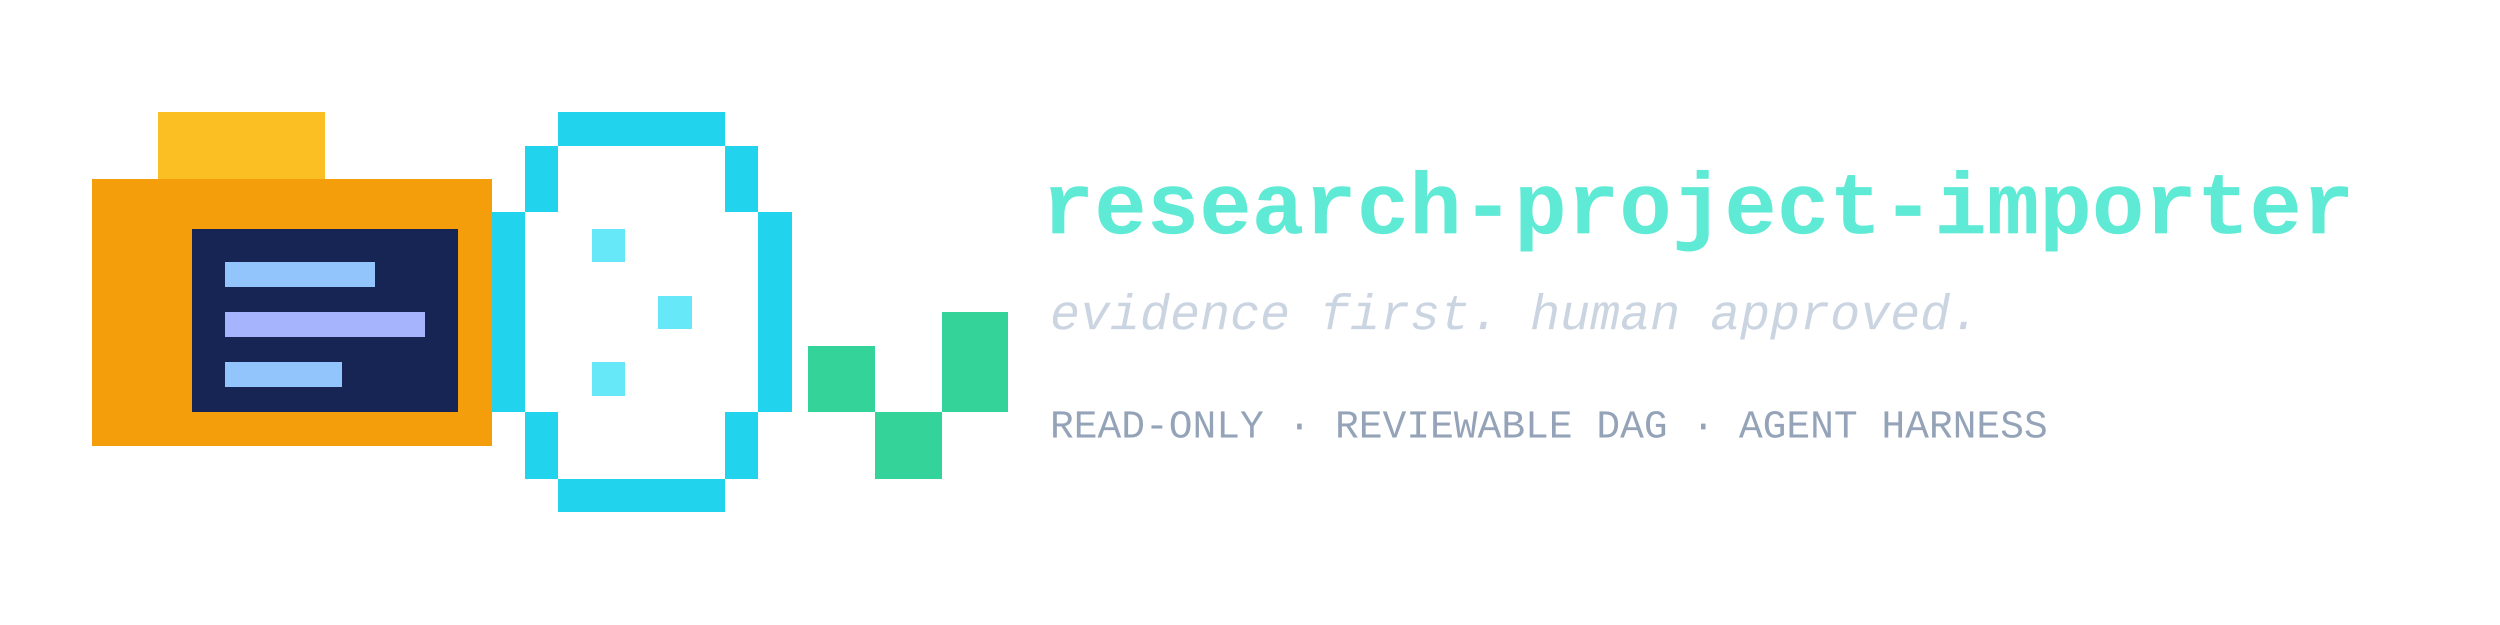
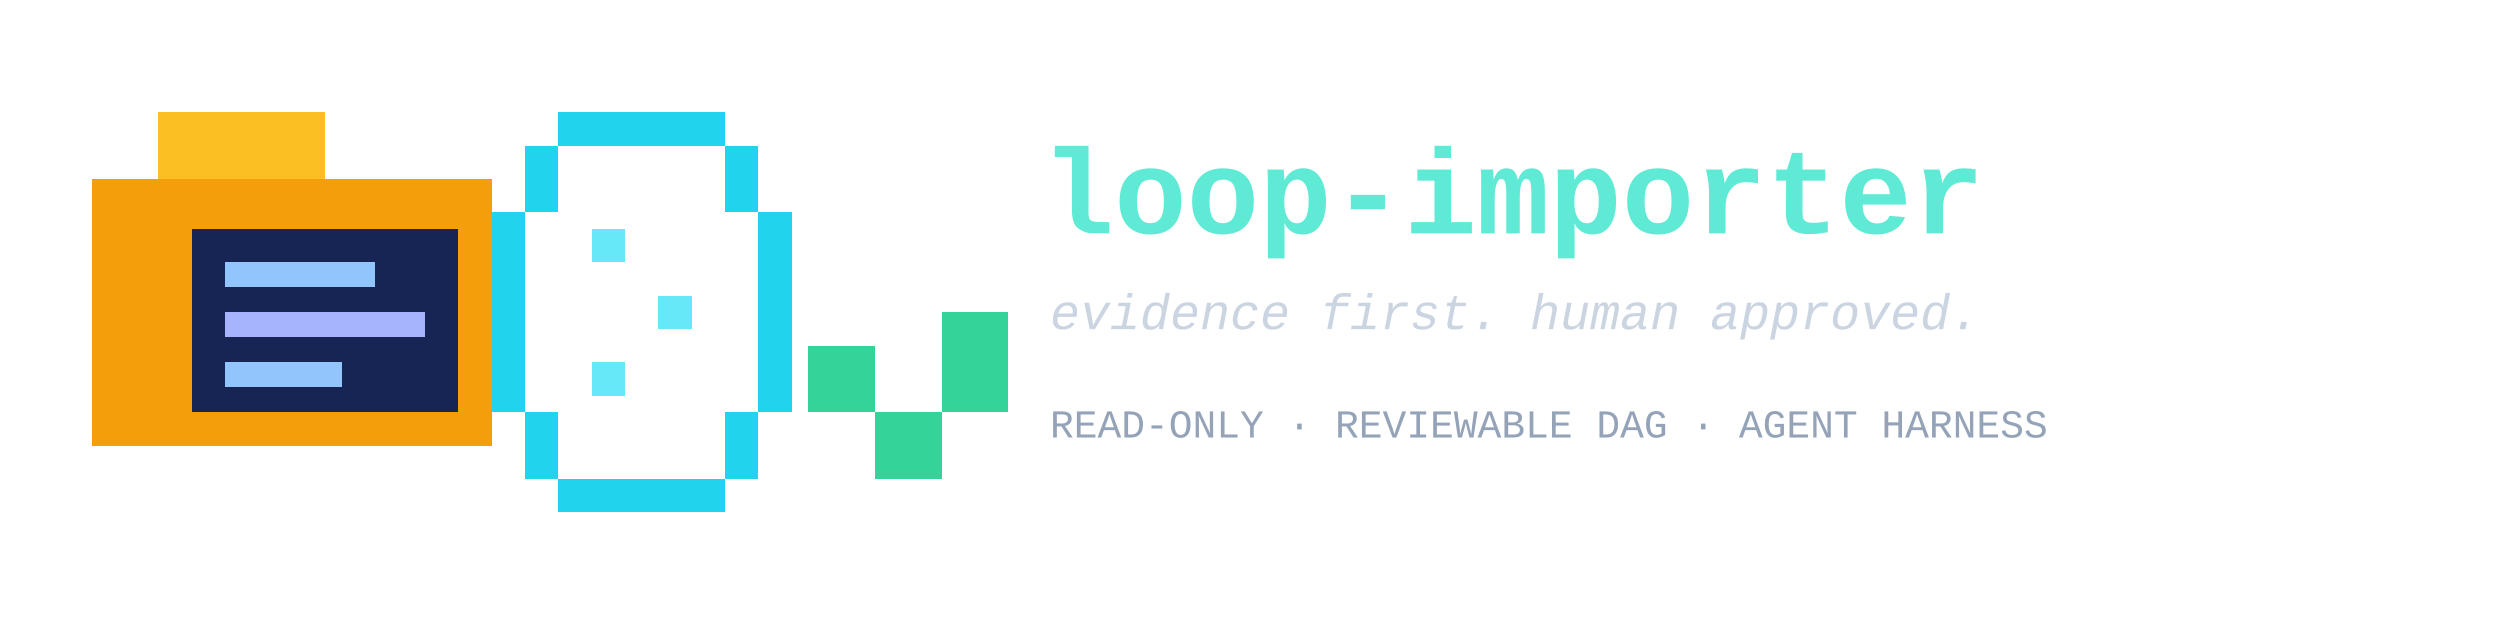
<svg xmlns="http://www.w3.org/2000/svg" width="1200" height="300" viewBox="0 0 1200 300" role="img" aria-labelledby="title desc" shape-rendering="crispEdges">
  <g transform="translate(44 38)">
    <rect x="0" y="48" width="32" height="128" fill="#f59e0b" />
    <rect x="32" y="16" width="80" height="32" fill="#fbbf24" />
    <rect x="32" y="48" width="160" height="128" fill="#f59e0b" />
    <rect x="48" y="72" width="128" height="88" fill="#172554" />
    <rect x="64" y="88" width="72" height="12" fill="#93c5fd" />
    <rect x="64" y="112" width="96" height="12" fill="#a5b4fc" />
    <rect x="64" y="136" width="56" height="12" fill="#93c5fd" />
    <rect x="208" y="32" width="16" height="32" fill="#22d3ee" />
    <rect x="224" y="16" width="80" height="16" fill="#22d3ee" />
    <rect x="304" y="32" width="16" height="32" fill="#22d3ee" />
    <rect x="320" y="64" width="16" height="96" fill="#22d3ee" />
    <rect x="304" y="160" width="16" height="32" fill="#22d3ee" />
    <rect x="224" y="192" width="80" height="16" fill="#22d3ee" />
    <rect x="208" y="160" width="16" height="32" fill="#22d3ee" />
    <rect x="192" y="64" width="16" height="96" fill="#22d3ee" />
    <rect x="240" y="72" width="16" height="16" fill="#67e8f9" />
    <rect x="272" y="104" width="16" height="16" fill="#67e8f9" />
    <rect x="240" y="136" width="16" height="16" fill="#67e8f9" />
    <rect x="344" y="128" width="32" height="32" fill="#34d399" />
    <rect x="376" y="160" width="32" height="32" fill="#34d399" />
    <rect x="408" y="112" width="32" height="48" fill="#34d399" />
  </g>
  <g font-family="ui-monospace,SFMono-Regular,Consolas,Liberation Mono,monospace">
-     <text x="500" y="112" fill="#5eead4" font-size="42" font-weight="700">research-project-importer</text>
+     <text x="500" y="112" fill="#5eead4" font-size="58" font-weight="700">loop-importer</text>
    <text x="504" y="158" fill="#cbd5e1" font-size="24" font-style="italic">evidence first. human approved.</text>
    <text x="504" y="210" fill="#94a3b8" font-size="19">READ-ONLY  ·  REVIEWABLE DAG  ·  AGENT HARNESS</text>
  </g>
</svg>
